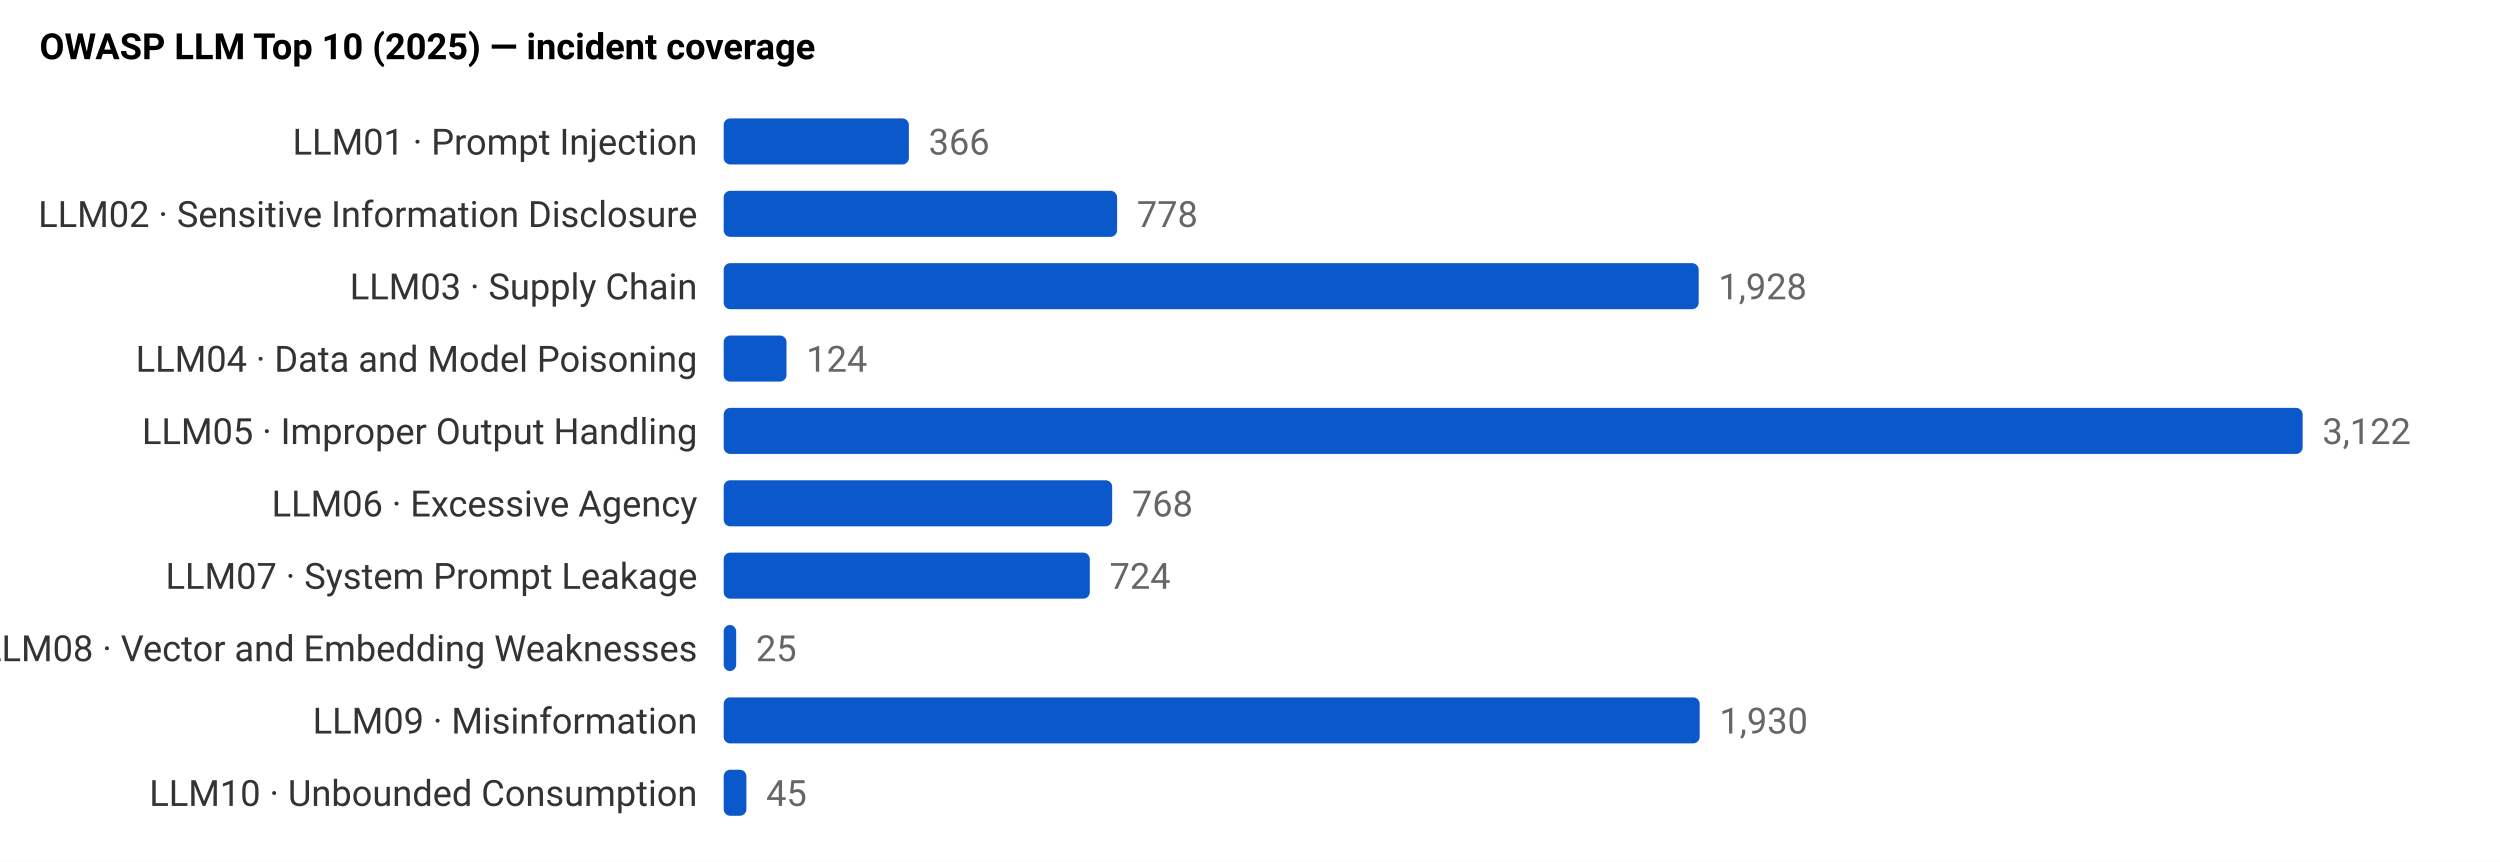
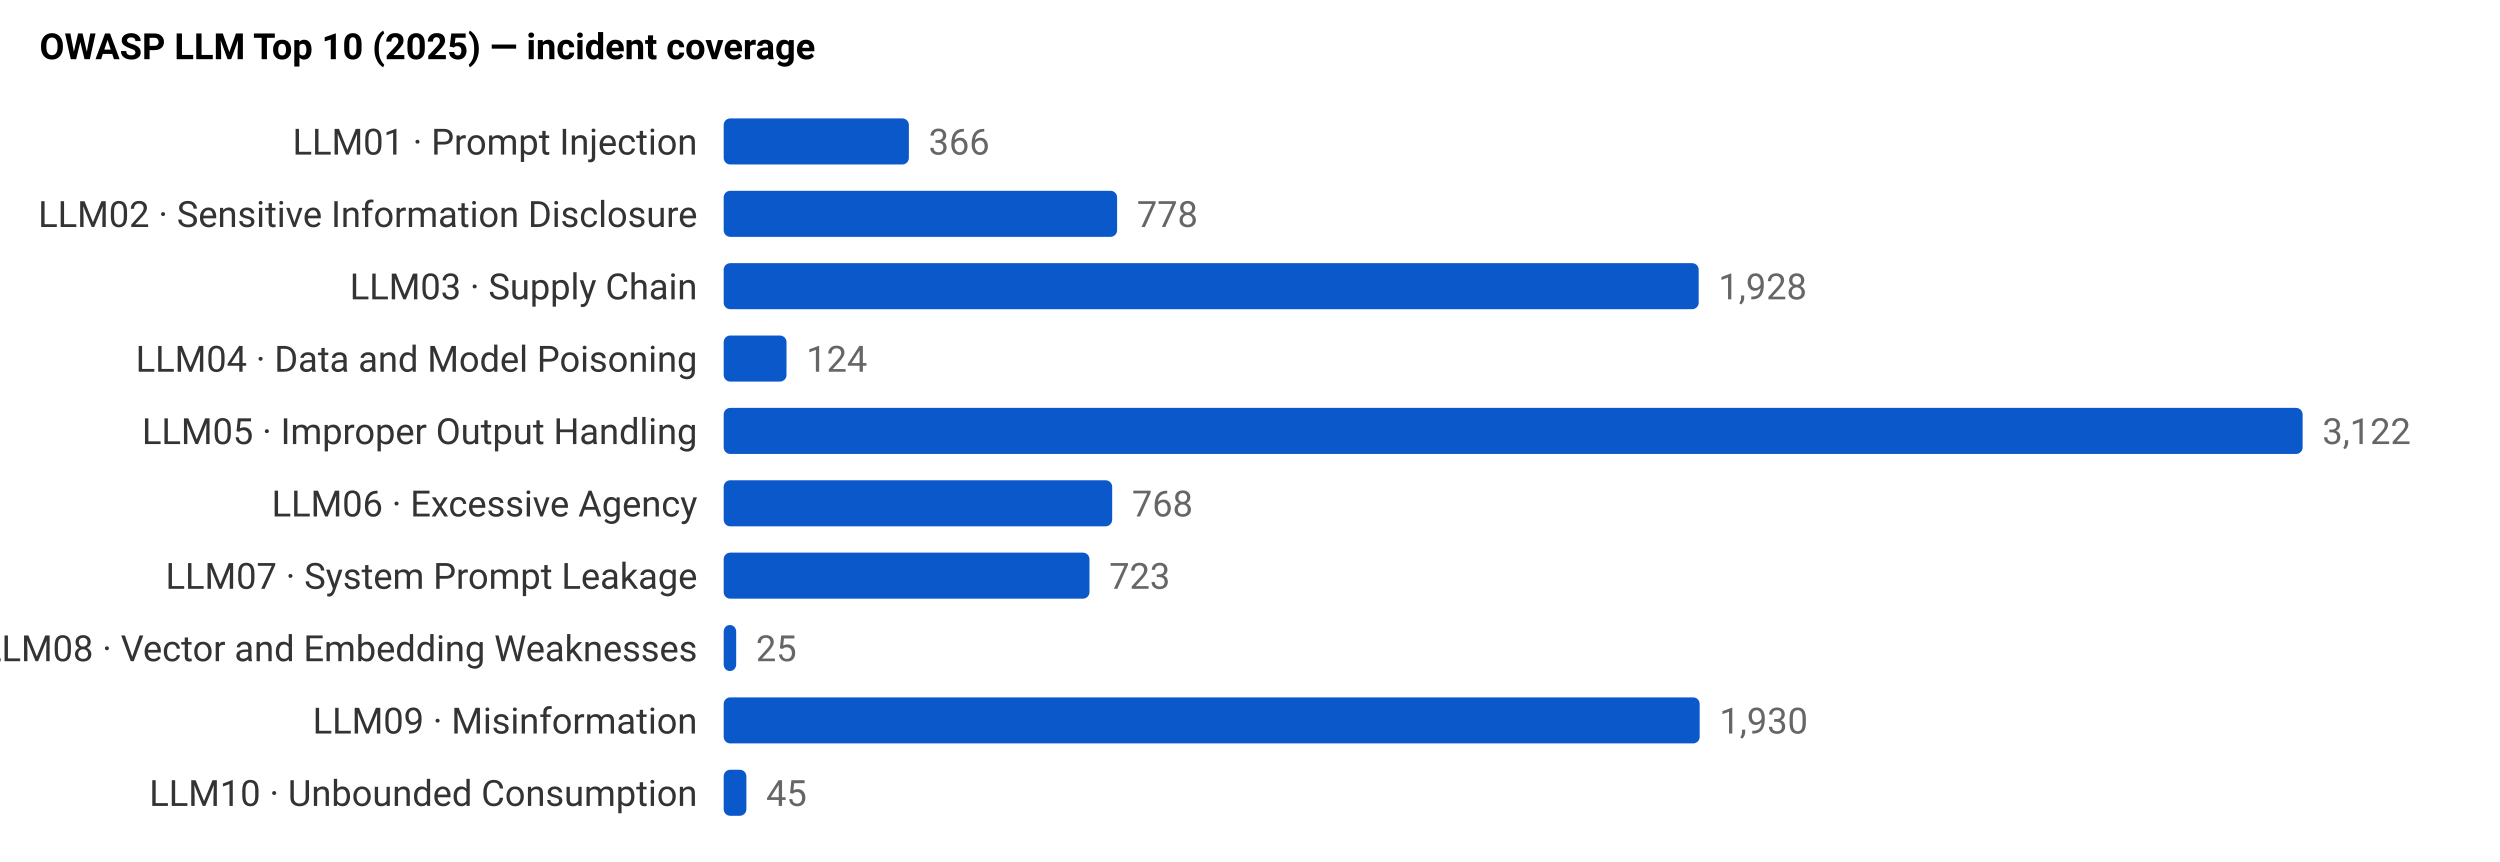
<svg xmlns="http://www.w3.org/2000/svg" viewBox="0 0 760 262" role="img" aria-label="OWASP LLM Top 10 (2025) — incident coverage" font-family="system-ui,-apple-system,Segoe UI,Roboto,sans-serif" font-size="11">
  <rect x="0" y="0" width="100%" height="100%" fill="white" />
  <text x="12" y="18" font-weight="600">OWASP LLM Top 10 (2025) — incident coverage</text>
  <text x="212" y="47" text-anchor="end" fill="#333">LLM01 · Prompt Injection</text>
  <rect x="220" y="36" width="56.3" height="14" fill="#0a58ca" rx="2" />
  <text x="282.3" y="47" fill="#666">366</text>
  <text x="212" y="69" text-anchor="end" fill="#333">LLM02 · Sensitive Information Disclosure</text>
  <rect x="220" y="58" width="119.6" height="14" fill="#0a58ca" rx="2" />
  <text x="345.6" y="69" fill="#666">778</text>
  <text x="212" y="91" text-anchor="end" fill="#333">LLM03 · Supply Chain</text>
  <rect x="220" y="80" width="296.4" height="14" fill="#0a58ca" rx="2" />
  <text x="522.4" y="91" fill="#666">1,928</text>
  <text x="212" y="113" text-anchor="end" fill="#333">LLM04 · Data and Model Poisoning</text>
  <rect x="220" y="102" width="19.1" height="14" fill="#0a58ca" rx="2" />
  <text x="245.1" y="113" fill="#666">124</text>
  <text x="212" y="135" text-anchor="end" fill="#333">LLM05 · Improper Output Handling</text>
  <rect x="220" y="124" width="480.0" height="14" fill="#0a58ca" rx="2" />
  <text x="706.0" y="135" fill="#666">3,122</text>
  <text x="212" y="157" text-anchor="end" fill="#333">LLM06 · Excessive Agency</text>
  <rect x="220" y="146" width="118.1" height="14" fill="#0a58ca" rx="2" />
  <text x="344.1" y="157" fill="#666">768</text>
  <text x="212" y="179" text-anchor="end" fill="#333">LLM07 · System Prompt Leakage</text>
-   <rect x="220" y="168" width="111.3" height="14" fill="#0a58ca" rx="2" />
-   <text x="337.3" y="179" fill="#666">724</text>
+   <rect x="220" y="168" width="111.2" height="14" fill="#0a58ca" rx="2" />
+   <text x="337.2" y="179" fill="#666">723</text>
  <text x="212" y="201" text-anchor="end" fill="#333">LLM08 · Vector and Embedding Weaknesses</text>
  <rect x="220" y="190" width="3.8" height="14" fill="#0a58ca" rx="2" />
  <text x="229.8" y="201" fill="#666">25</text>
  <text x="212" y="223" text-anchor="end" fill="#333">LLM09 · Misinformation</text>
  <rect x="220" y="212" width="296.7" height="14" fill="#0a58ca" rx="2" />
  <text x="522.7" y="223" fill="#666">1,930</text>
  <text x="212" y="245" text-anchor="end" fill="#333">LLM10 · Unbounded Consumption</text>
  <rect x="220" y="234" width="6.9" height="14" fill="#0a58ca" rx="2" />
  <text x="232.9" y="245" fill="#666">45</text>
</svg>
